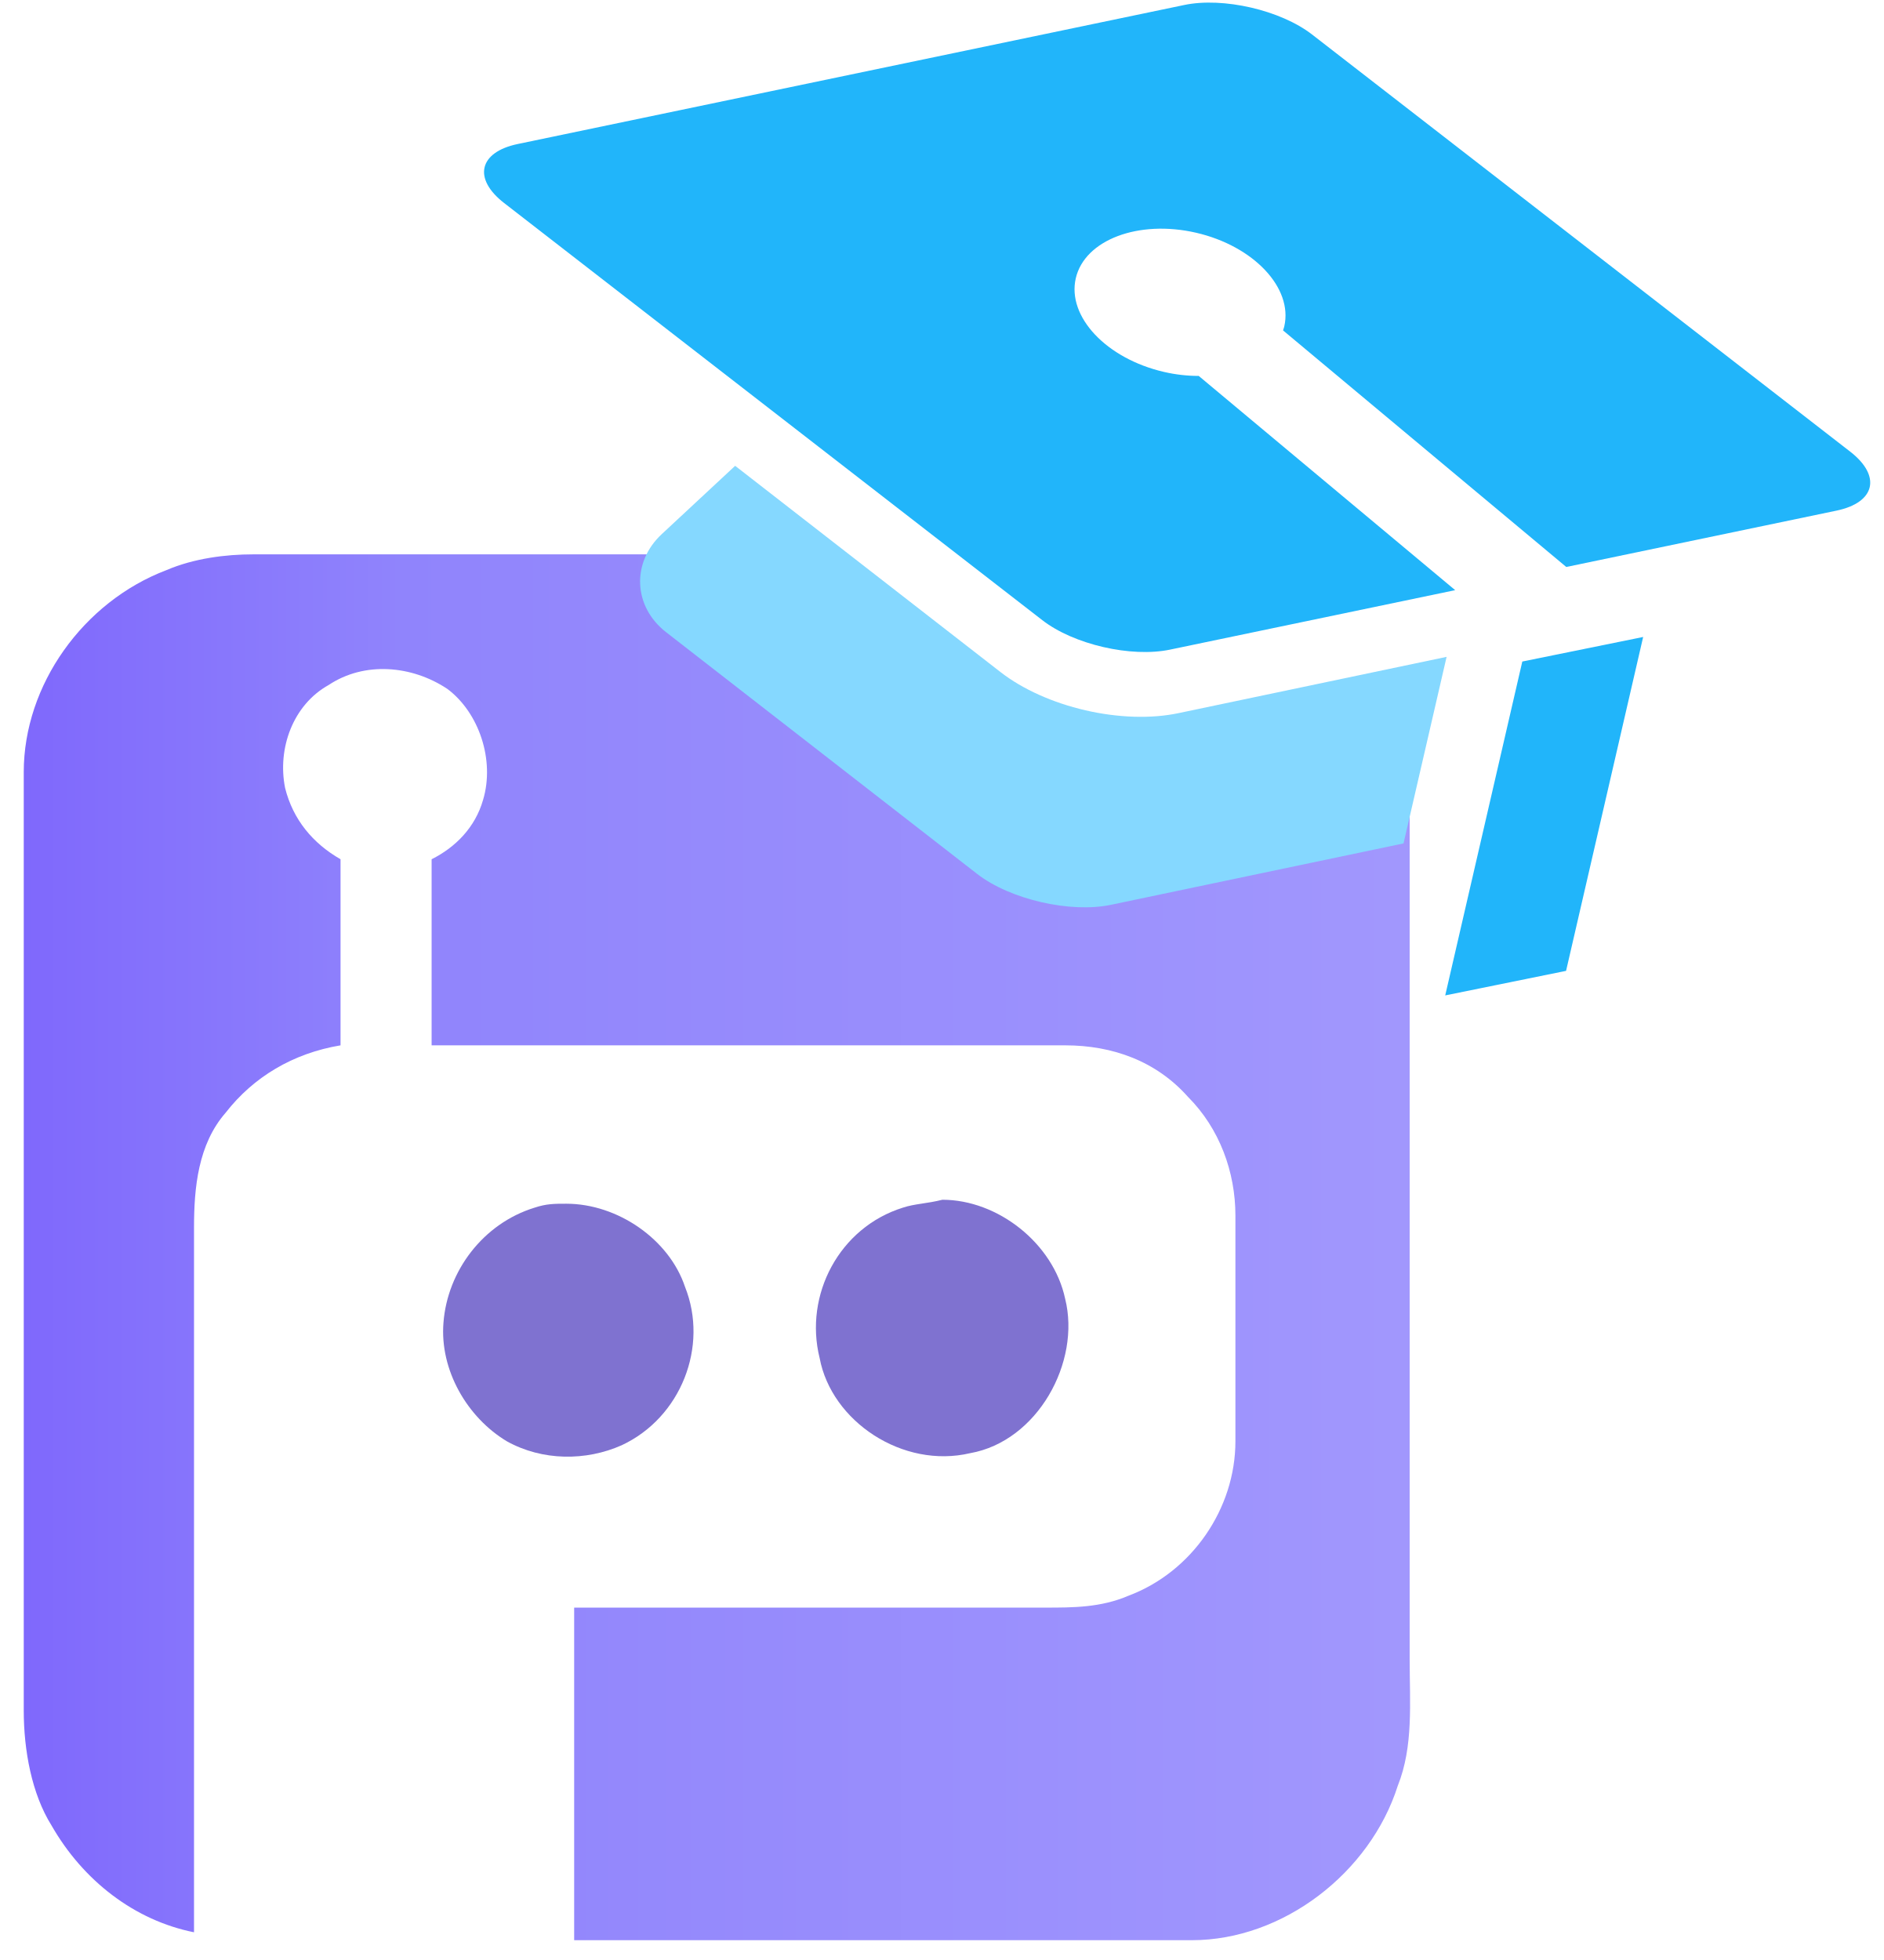
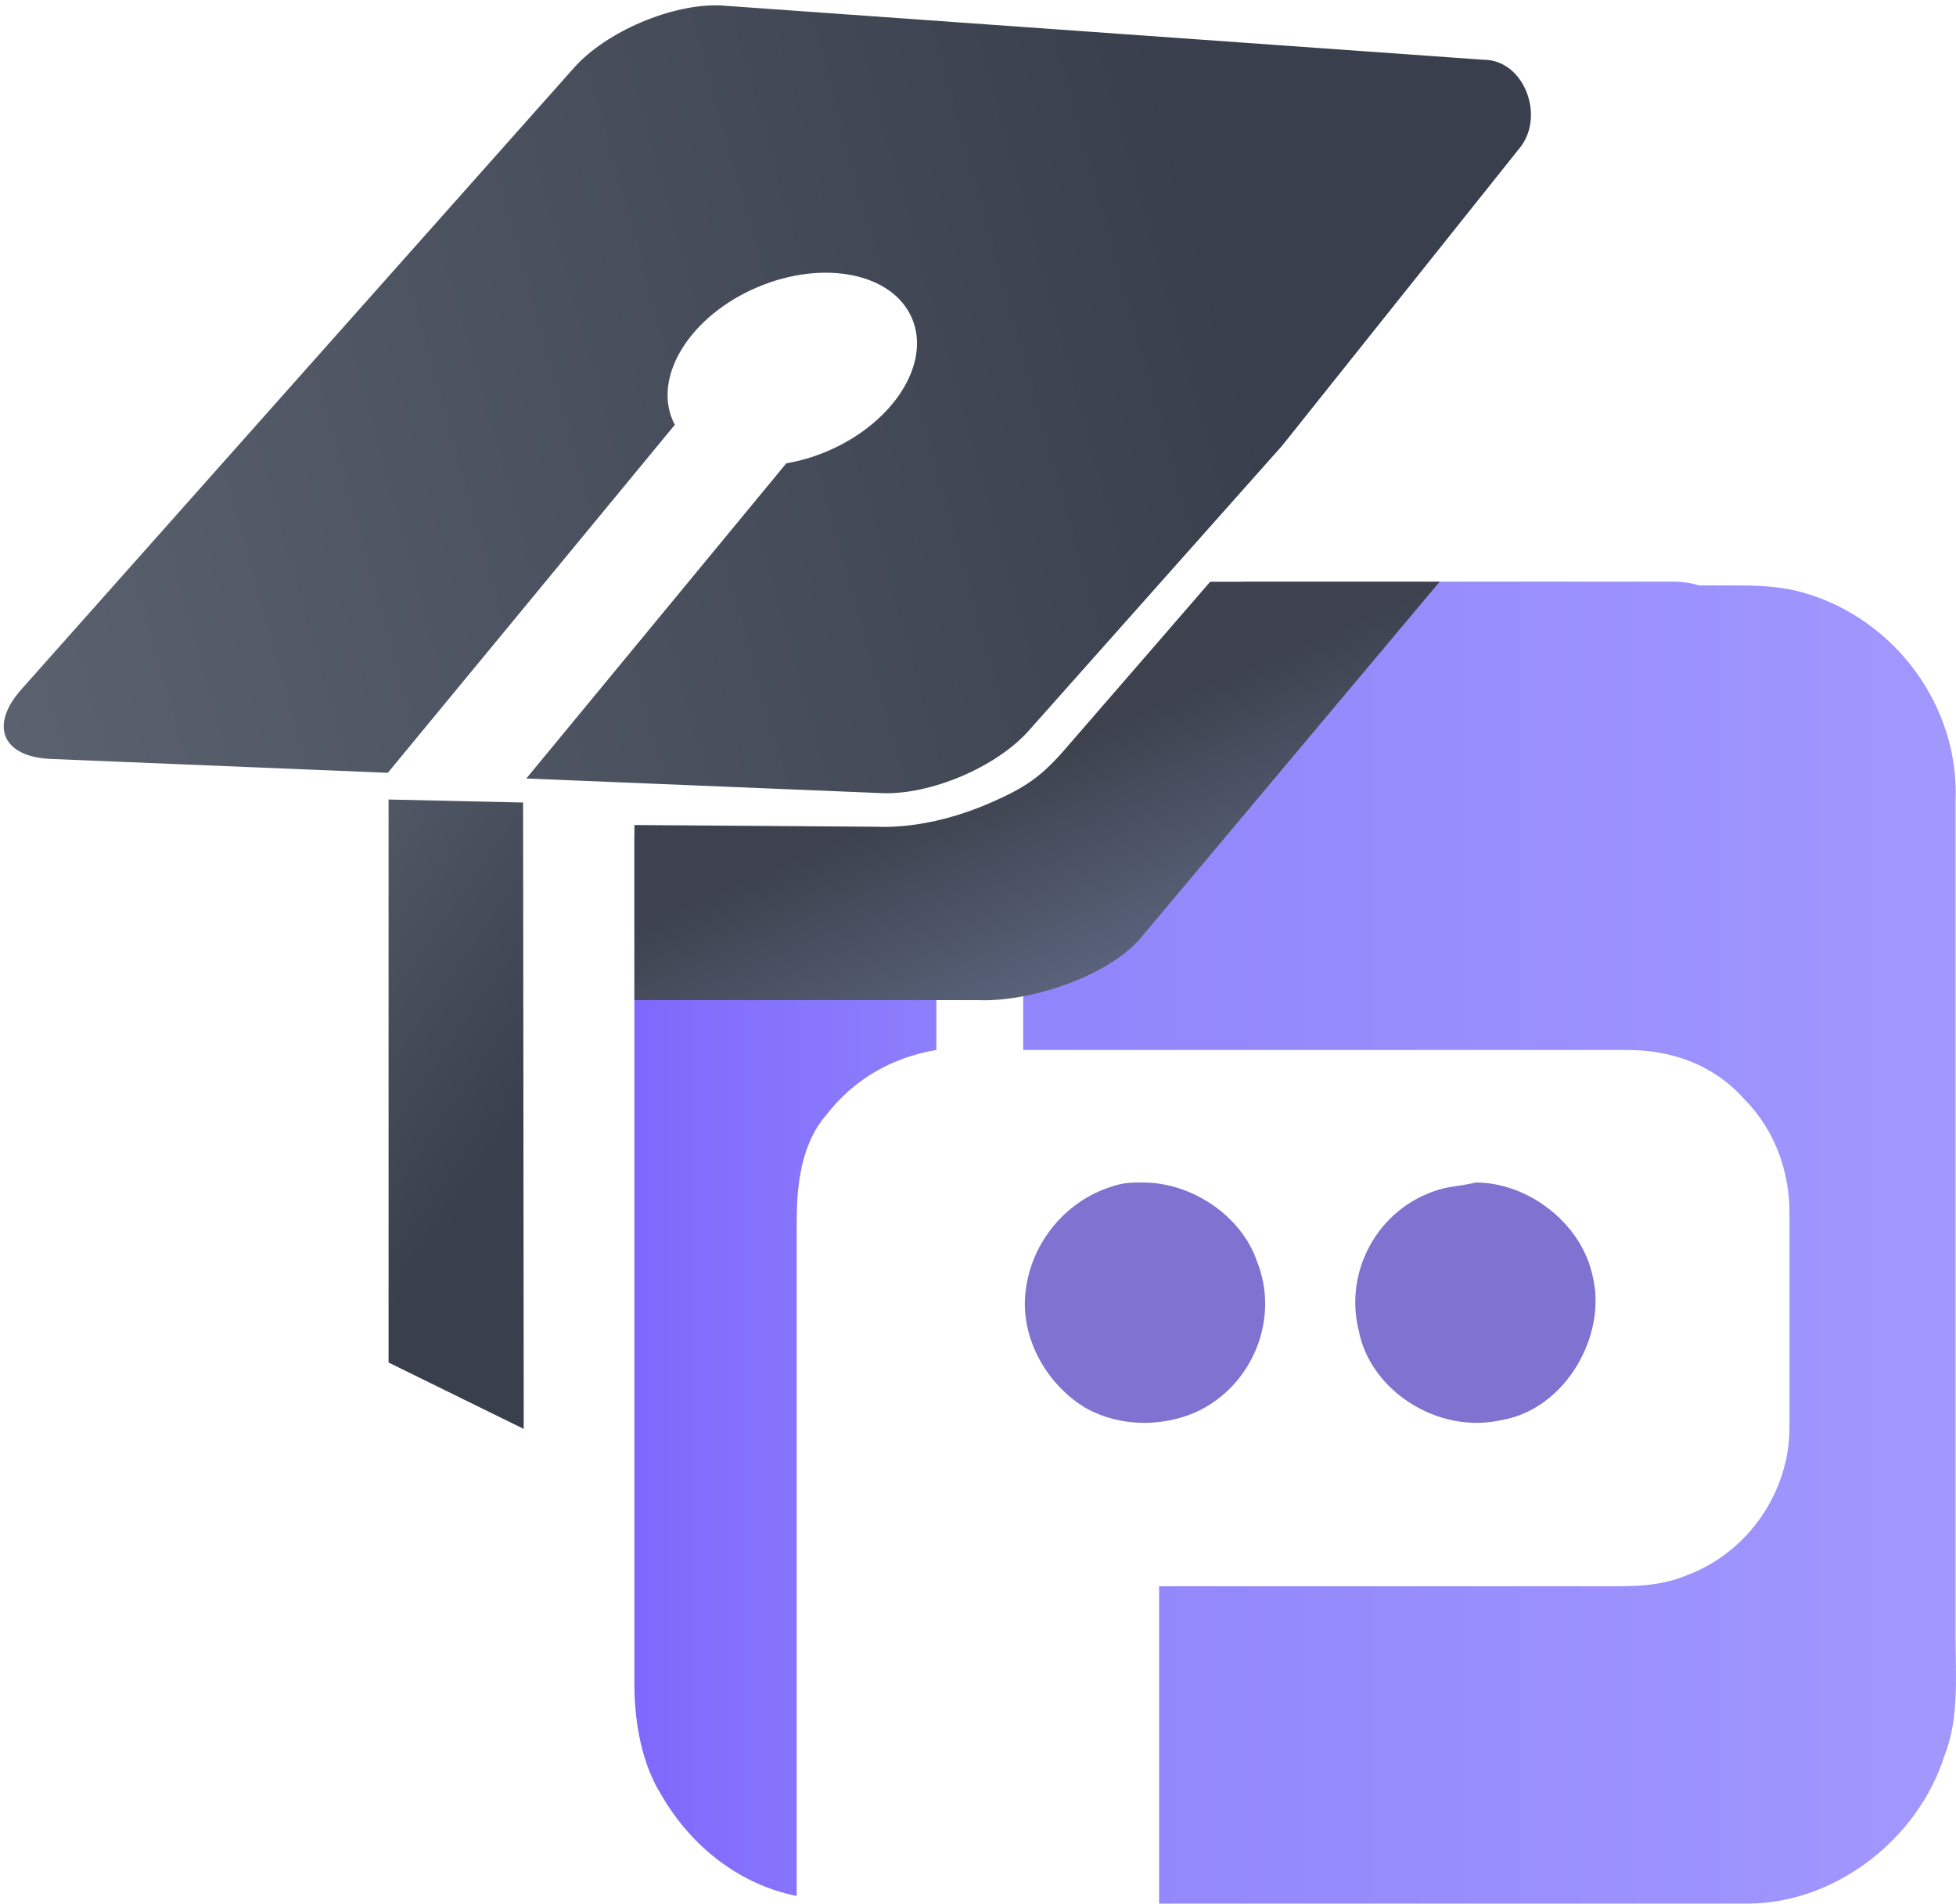
- <svg xmlns="http://www.w3.org/2000/svg" width="74px" height="77px" viewBox="0 0 74 77" version="1.1">
+ <svg xmlns="http://www.w3.org/2000/svg" width="74px" height="72px" viewBox="0 0 74 72" version="1.1">
  <defs>
    <linearGradient x1="-0.232%" y1="50%" x2="99.185%" y2="50%" id="linearGradient-1">
      <stop stop-color="#7F68FC" offset="0%" />
      <stop stop-color="#9084FC" offset="27.71%" />
      <stop stop-color="#A197FD" offset="100%" />
    </linearGradient>
+     <linearGradient x1="43.719%" y1="29.842%" x2="43.719%" y2="124.928%" id="linearGradient-2">
+       <stop stop-color="#3D424E" offset="0%" />
+       <stop stop-color="#636E8A" offset="100%" />
+     </linearGradient>
+     <linearGradient x1="105.092%" y1="44.853%" x2="20.709%" y2="50%" id="linearGradient-3">
+       <stop stop-color="#5D6471" offset="0%" />
+       <stop stop-color="#393F4C" offset="100%" />
+     </linearGradient>
+     <linearGradient x1="84.805%" y1="-24.124%" x2="37.955%" y2="64.232%" id="linearGradient-4">
+       <stop stop-color="#555C69" offset="0%" />
+       <stop stop-color="#393F4C" offset="100%" />
+     </linearGradient>
  </defs>
-   <g id="grakn" stroke="none" stroke-width="1" fill="none" fill-rule="evenodd" transform="translate(-861, -1759)">
-     <g id="Group-8" transform="translate(861, 1753)" fill-rule="nonzero">
-       <g id="Group-7" transform="translate(0, 27)">
-         <path d="M32.462,0.778 C32.462,0.156 28.596,0.778 26.518,0.778 C22.837,0.778 17.316,0.778 9.956,0.778 C8.867,0.778 7.622,0.933 6.533,1.4 C3.267,2.644 0.933,5.911 0.933,9.333 C0.933,21.622 0.933,33.911 0.933,46.2 C0.933,47.756 1.244,49.467 2.022,50.711 C3.267,52.889 5.289,54.444 7.622,54.911 L7.622,27.222 C7.622,25.667 7.778,23.956 8.867,22.711 C9.956,21.311 11.511,20.378 13.378,20.067 L13.378,12.756 C12.289,12.133 11.511,11.2 11.2,9.956 C10.889,8.4 11.511,6.689 12.911,5.911 C14.311,4.978 16.178,5.133 17.578,6.067 C18.822,7 19.444,8.867 18.978,10.422 C18.667,11.511 17.889,12.289 16.956,12.756 L16.956,20.067 L41.844,20.067 C43.711,20.067 45.422,20.689 46.667,22.089 C47.911,23.333 48.533,25.044 48.533,26.756 L48.533,35.622 C48.533,38.267 46.822,40.756 44.333,41.689 C43.244,42.156 42.156,42.156 41.067,42.156 L22.556,42.156 L22.556,55.222 L46.822,55.222 C50.4,55.222 53.822,52.578 54.911,49.156 C55.533,47.6 55.378,45.889 55.378,44.178 L55.378,9.8 C55.435,8.374 53.17,6.098 54.504,5.756 C54.504,5.756 50.874,6.642 43.612,8.415 C36.179,3.738 32.462,1.193 32.462,0.778 Z" id="Shape" fill="url(#linearGradient-1)" />
-         <path d="M21,26.444 C18.978,27.067 17.578,28.933 17.422,30.956 C17.267,32.822 18.356,34.689 19.911,35.622 C21.311,36.4 23.022,36.4 24.422,35.778 C26.756,34.689 27.844,31.889 26.911,29.556 C26.289,27.689 24.267,26.289 22.244,26.289 C21.778,26.289 21.467,26.289 21,26.444 Z" id="Shape" fill="#7F72D0" />
-         <path d="M35.467,26.444 C32.978,27.222 31.578,29.867 32.2,32.356 C32.667,34.844 35.467,36.711 38.111,36.089 C40.756,35.622 42.467,32.511 41.844,30.022 C41.378,27.844 39.2,26.133 37.022,26.133 C36.4,26.289 35.933,26.289 35.467,26.444 Z" id="Shape" fill="#7F72D0" />
+   <g id="grakn" stroke="none" stroke-width="1" fill="none" fill-rule="evenodd" transform="translate(-856, -1756)">
+     <g id="Group-7" transform="translate(846, 1742)" fill-rule="nonzero">
+       <g id="logo" transform="translate(34, 36)">
+         <path d="M39.13,0 C32.243,0 26.91,0 23.133,0 C21.079,0 18.359,6.827 13.877,8.857 C8.284,11.39 0,9.264 0,9.584 C0,20.294 0,31.004 0,41.714 C0,43.143 0.286,44.714 1,45.857 C2.142,47.857 3.999,49.286 6.141,49.714 L6.141,24.286 C6.141,22.857 6.284,21.286 7.283,20.143 C8.283,18.857 9.711,18 11.425,17.714 L11.425,11 C10.425,10.429 16.995,7.429 16.566,8.857 C16.281,9.857 15.566,10.571 14.71,11 L14.71,17.714 L37.56,17.714 C39.273,17.714 40.844,18.286 41.987,19.571 C43.129,20.714 43.7,22.286 43.7,23.857 L43.7,32 C43.7,34.429 42.129,36.714 39.844,37.571 C38.845,38 37.845,38 36.845,38 L19.851,38 L19.851,50 L42.129,50 C45.414,50 48.556,47.571 49.556,44.429 C50.127,43 49.984,41.429 49.984,39.857 L49.984,8.286 C50.127,4.714 47.699,1.429 44.272,0.429 C43.272,0.143 42.415,0.143 41.415,0.143 L40.273,0.143 C39.844,0 39.416,0 39.13,0 Z" id="Shape" fill="url(#linearGradient-1)" />
+         <path d="M18.093,22.87 C16.224,23.439 14.93,25.146 14.786,26.996 C14.643,28.704 15.649,30.411 17.087,31.265 C18.38,31.977 19.962,31.977 21.255,31.408 C23.412,30.411 24.418,27.85 23.556,25.716 C22.981,24.008 21.112,22.727 19.243,22.727 C18.812,22.727 18.524,22.727 18.093,22.87 Z" id="Shape" fill="#7F72D0" />
+         <path d="M30.401,23.008 C28.12,23.71 26.837,26.096 27.408,28.341 C27.835,30.587 30.401,32.271 32.825,31.709 C35.248,31.288 36.817,28.481 36.246,26.236 C35.819,24.271 33.823,22.727 31.827,22.727 C31.257,22.868 30.829,22.868 30.401,23.008 Z" id="Shape" fill="#7F72D0" />
      </g>
-       <g id="Group" transform="translate(45.05676, 24.34039) rotate(13) translate(-45.05676, -24.34039) translate(17.05676, 5.840387)">
-         <path d="M31.376,27.653 C30.388,28.11 29.116,28.363 27.796,28.363 C26.476,28.363 25.205,28.11 24.216,27.653 L12.229,22.1 L10.023,25.363 C9.107,26.719 9.571,28.39 11.055,29.078 L25.097,35.582 C26.581,36.269 29.011,36.269 30.495,35.582 L41.15,30.647 L41.15,23.125 L31.376,27.653 Z" id="Shape" fill="#85D8FF" />
-         <path d="M54.785,11.703 L30.498,0.49 C29.789,0.163 28.857,0 27.923,0 C26.99,0 26.057,0.163 25.349,0.49 L1.062,11.703 C-0.354,12.357 -0.354,13.427 1.062,14.081 L14.21,20.151 L25.349,25.293 C26.056,25.62 26.99,25.784 27.923,25.784 C28.857,25.784 29.789,25.62 30.498,25.293 L40.889,20.496 L29.179,14.562 C28.751,14.661 28.293,14.716 27.814,14.716 C25.492,14.716 23.61,13.46 23.61,11.911 C23.61,10.361 25.492,9.104 27.814,9.104 C30.135,9.104 32.016,10.36 32.016,11.911 C32.016,11.966 32.008,12.02 32.004,12.074 L38.333,15.281 L44.937,18.627 L54.785,14.081 C56.2,13.427 56.2,12.357 54.785,11.703 Z" id="Shape" fill="#21B5FA" />
-         <polygon id="Shape" fill="#21B5FA" points="44.089 22.635 44.089 29.604 44.089 36.097 48.498 34.089 48.498 20.627" />
+       <g id="Group-8" transform="translate(42.29209, 37.52185) rotate(-12) translate(-42.29209, -37.52185) translate(5.792088, 7.021852)">
+         <g id="Group" transform="translate(36.27378, 30.16438) scale(-1, 1) rotate(11) translate(-36.27378, -30.16438) translate(4.273776, 5.664384)">
+           <path d="M34.076,32.342 C32.918,32.892 31.43,33.195 29.884,33.195 C28.338,33.195 27.621,33.034 26.464,32.484 C23.073,30.827 20.528,29.582 18.829,28.747 C18.83,28.748 16.166,29.879 10.839,32.139 L26.571,40.151 C28.308,40.977 31.366,40.706 33.103,39.88 L45.064,34.803 L42.476,28.706 L34.076,32.342 Z" id="Shape" fill="url(#linearGradient-2)" />
+           <path d="M61.822,14.922 L33.386,1.447 C32.556,1.053 31.465,0.857 30.371,0.857 C29.278,0.857 28.186,1.053 27.357,1.447 L1.595,14.614 C0.168,15.216 0.271,17.544 1.687,18.245 L14.314,25.074 L27.357,31.254 C28.186,31.646 29.278,31.843 30.371,31.843 C31.464,31.843 32.556,31.646 33.386,31.254 L45.553,25.488 L31.842,18.358 C31.34,18.476 30.804,18.543 30.243,18.543 C27.525,18.543 25.321,17.033 25.321,15.171 C25.321,13.309 27.524,11.799 30.243,11.799 C32.961,11.799 35.163,13.308 35.163,15.171 C35.163,15.237 35.154,15.302 35.15,15.367 L42.56,19.222 L50.292,23.243 L61.822,17.779 C63.48,16.994 63.48,15.708 61.822,14.922 Z" id="Shape" fill="url(#linearGradient-3)" />
+           <polygon id="Shape" fill="url(#linearGradient-4)" transform="translate(52.88034, 35.99416) rotate(-28) translate(-52.88034, -35.99416) " points="51.385 24.194 49.296 47.794 54.609 45.738 56.465 24.524" />
+         </g>
      </g>
    </g>
  </g>
</svg>
